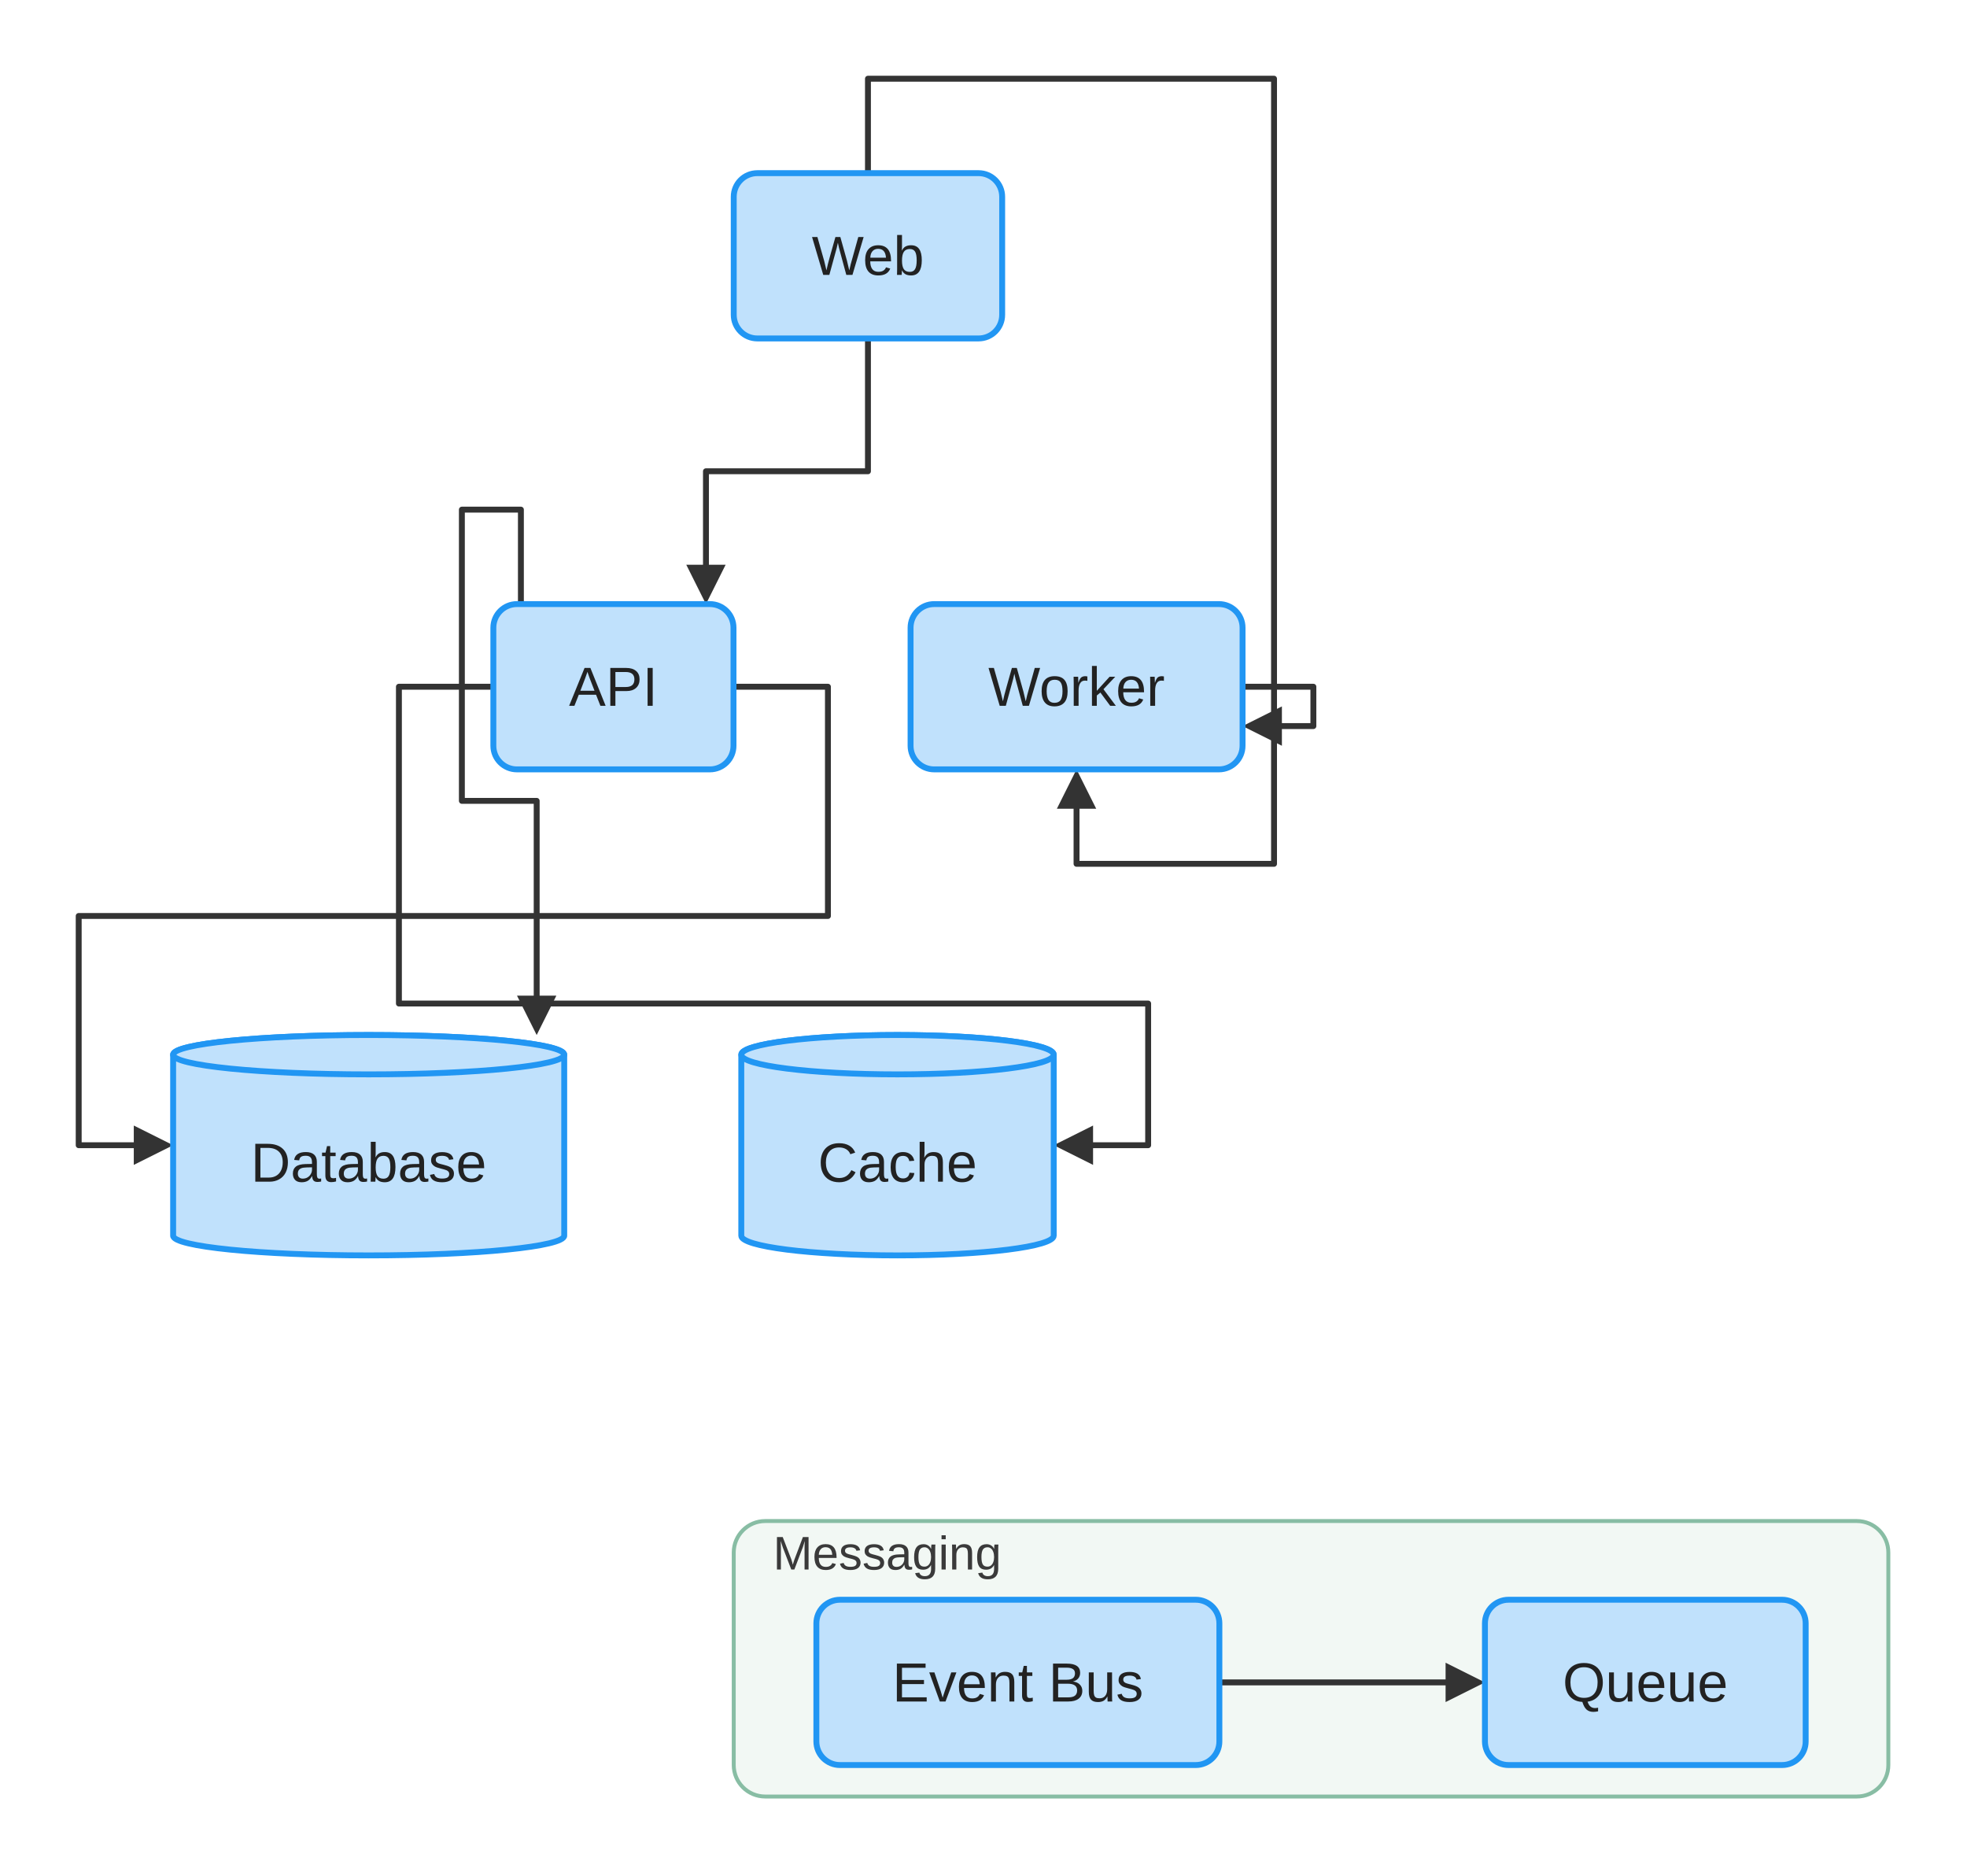
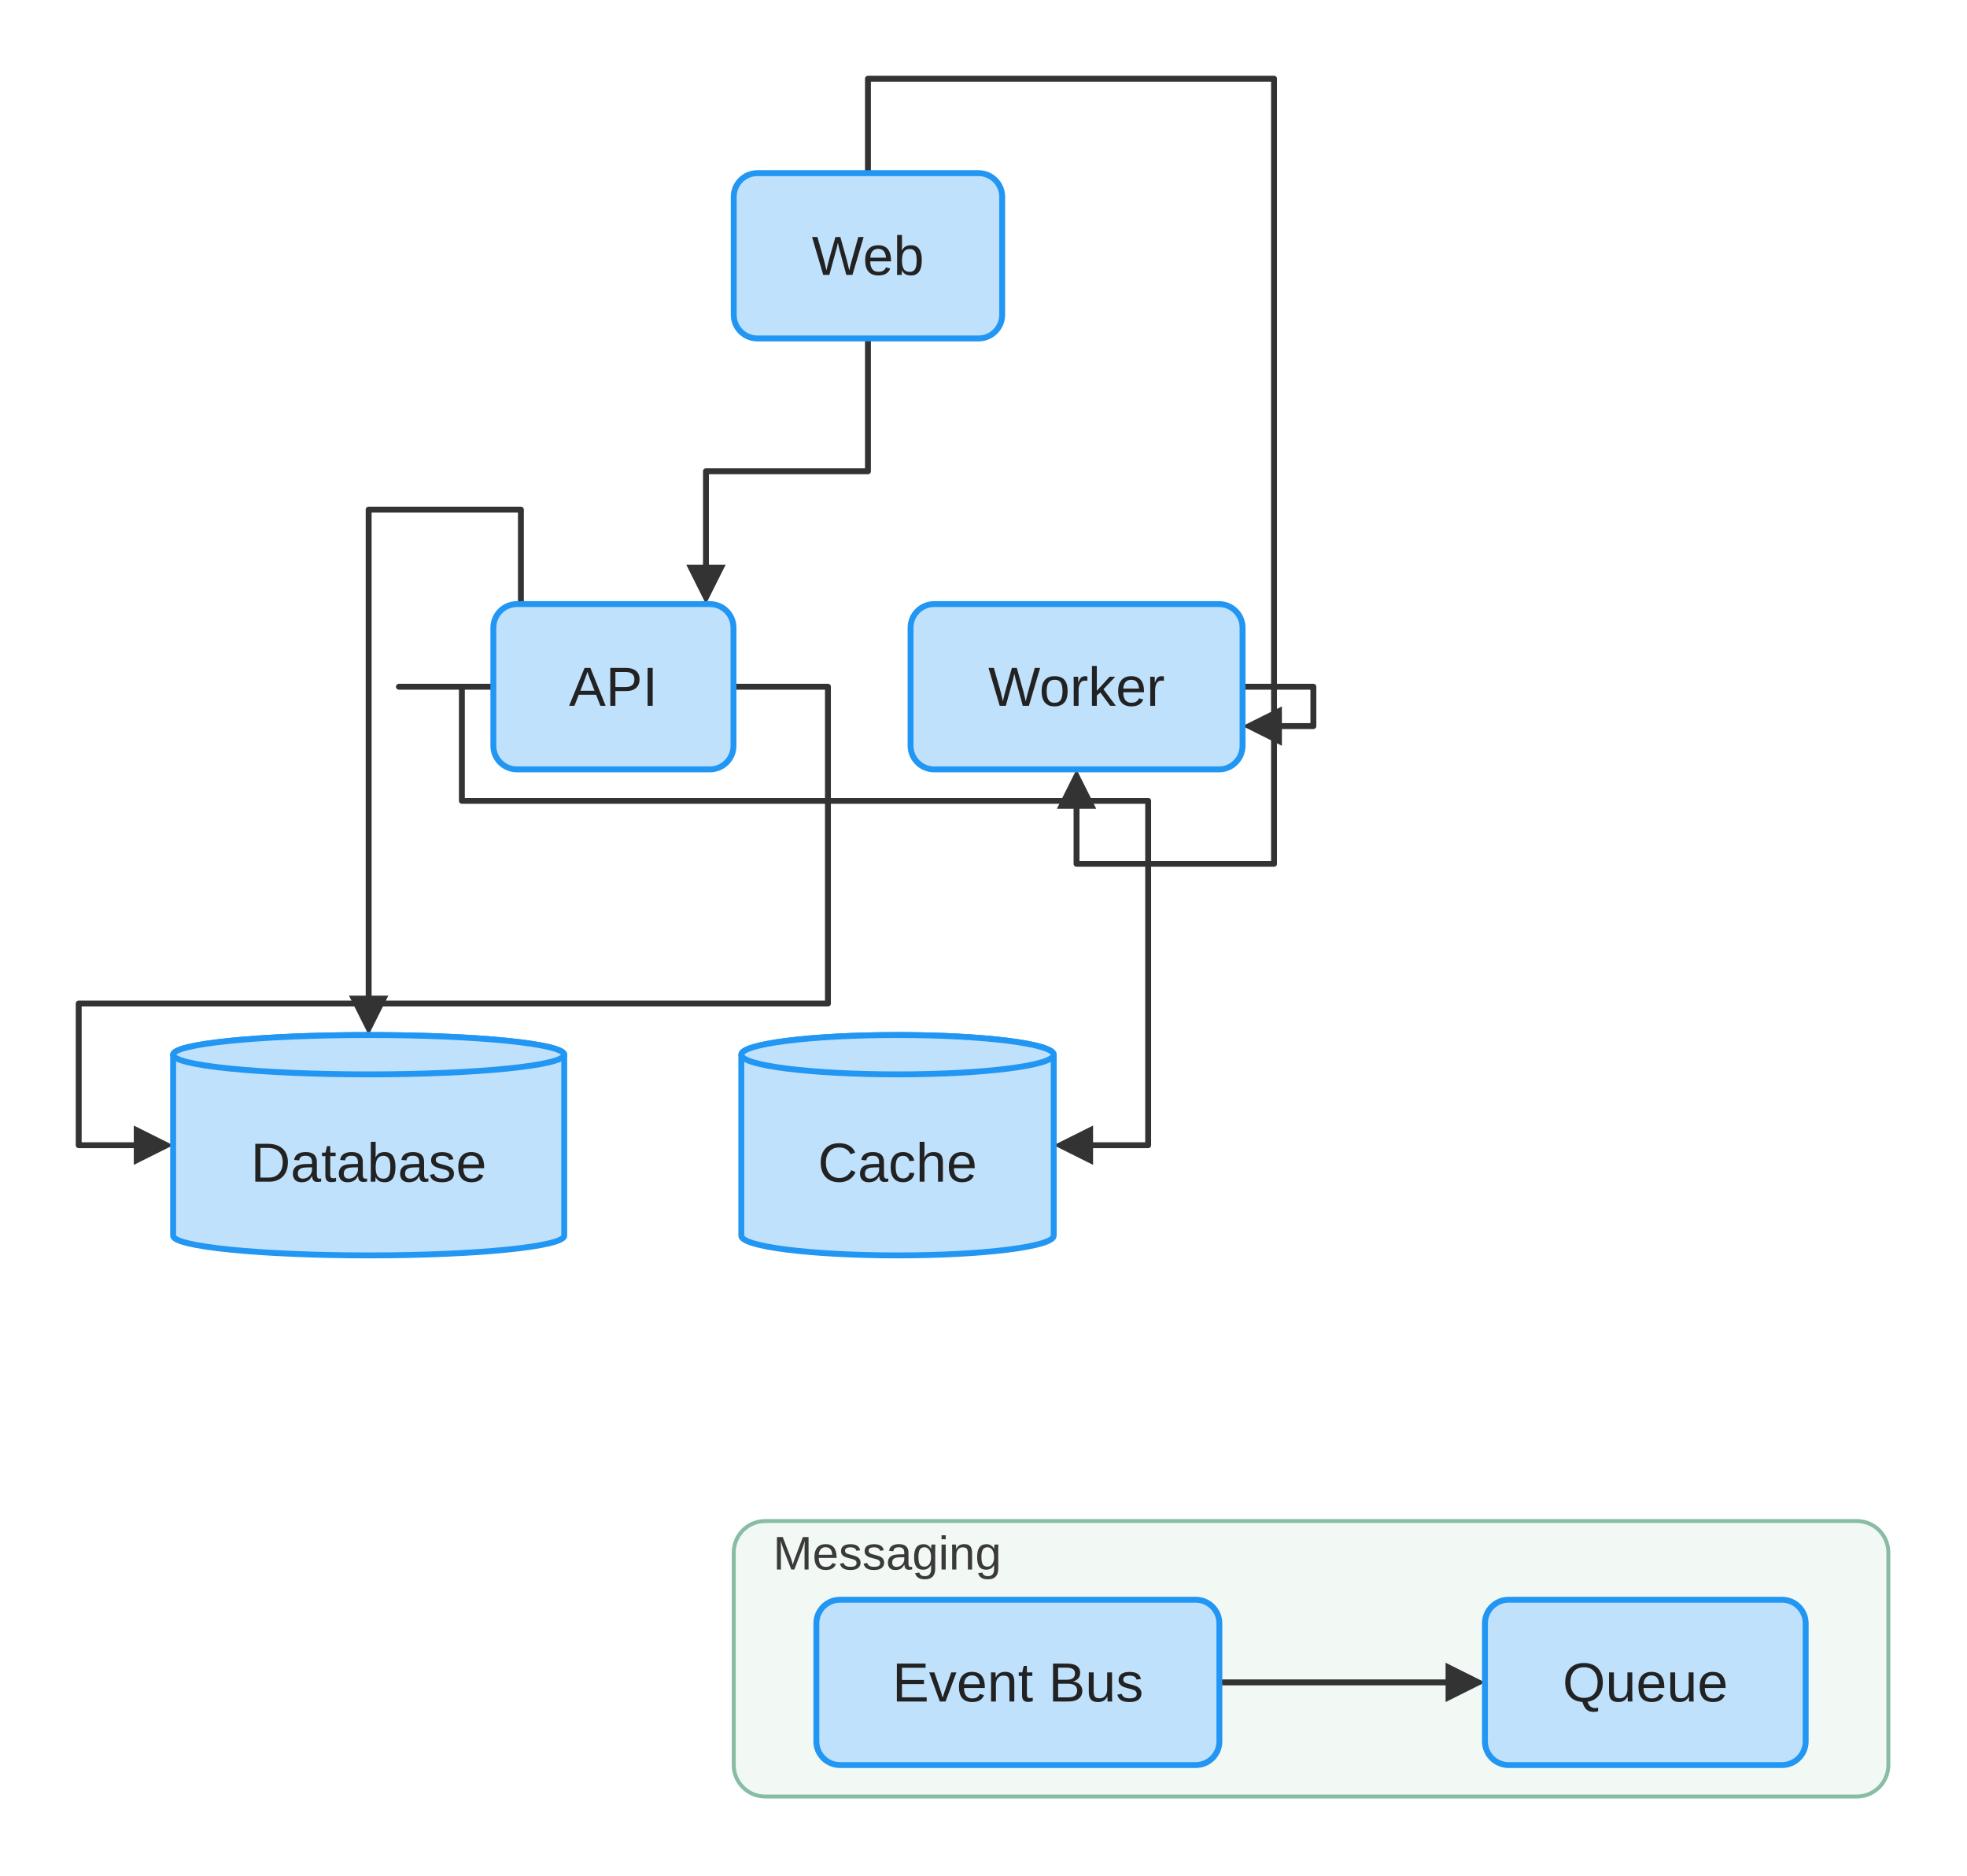
<svg xmlns="http://www.w3.org/2000/svg" width="499.89" height="476.50" viewBox="0 0 499.89 476.50">
  <defs>
    <marker id="arrow" viewBox="0 0 10 10" refX="6.00" refY="5" markerWidth="10" markerHeight="10" orient="auto" markerUnits="userSpaceOnUse">
      <path d="M0,0 L10,5 L0,10 Z" fill="#333" />
    </marker>
  </defs>
  <g fill="none" stroke="#88BDA4" stroke-width="1" stroke-linejoin="round">
    <rect x="186.47" y="386.50" width="293.43" height="70.00" rx="8" ry="8" fill="#f2f8f4" stroke="#88BDA4" stroke-width="1" />
  </g>
  <g fill="#3a3a3a" font-family="Arial, Helvetica, Liberation Sans, DejaVu Sans, sans-serif" font-size="12.00">
    <text x="196.47" y="390.50" text-anchor="start" dominant-baseline="hanging">Messaging</text>
  </g>
  <g fill="none" stroke-linecap="round" stroke-linejoin="round">
    <polyline points="220.58,86.00 220.58,119.75 179.41,119.75 179.41,149.50" stroke="#333" stroke-width="1.5" marker-end="url(#arrow)" />
-     <polyline points="186.41,174.50 210.41,174.50 210.41,232.75 20.00,232.75 20.00,291.00 40.00,291.00" stroke="#333" stroke-width="1.5" marker-end="url(#arrow)" />
-     <polyline points="125.38,174.50 101.38,174.50 101.38,255.00 291.79,255.00 291.79,291.00 271.79,291.00" stroke="#333" stroke-width="1.5" marker-end="url(#arrow)" />
-     <polyline points="132.38,153.50 132.38,129.50 117.38,129.50 117.38,203.50 136.39,203.50 136.39,239.00 136.39,259.00" stroke="#333" stroke-width="1.5" marker-end="url(#arrow)" />
+     <polyline points="186.41,174.50 210.41,174.50 210.41,255.00 20.00,255.00 20.00,291.00 40.00,291.00" stroke="#333" stroke-width="1.5" marker-end="url(#arrow)" />
+     <polyline points="125.38,174.50 101.38,174.50 117.38,174.50 117.38,203.50 291.79,203.50 291.79,291.00 271.79,291.00" stroke="#333" stroke-width="1.5" marker-end="url(#arrow)" />
+     <polyline points="132.38,153.50 132.38,129.50 93.69,129.50 93.69,239.00 93.69,259.00" stroke="#333" stroke-width="1.5" marker-end="url(#arrow)" />
    <polyline points="220.58,44.00 220.58,20.00 323.78,20.00 323.78,219.50 273.59,219.50 273.59,199.50" stroke="#333" stroke-width="1.5" marker-end="url(#arrow)" />
    <polyline points="315.78,174.50 333.78,174.50 333.78,184.50 319.78,184.50" stroke="#333" stroke-width="1.5" marker-end="url(#arrow)" />
    <polyline points="309.88,427.50 373.38,427.50" stroke="#333" stroke-width="1.5" marker-end="url(#arrow)" />
  </g>
  <g>
    <rect x="186.47" y="44.00" width="68.22" height="42.00" rx="6" ry="6" fill="#c0e1fc" stroke="#2196F3" stroke-width="1.5" />
    <text x="220.58" y="65.00" font-family="Arial, Helvetica, Liberation Sans, DejaVu Sans, sans-serif" font-size="14" fill="#222" text-anchor="middle" dominant-baseline="central">Web</text>
    <rect x="125.38" y="153.50" width="61.03" height="42.00" rx="6" ry="6" fill="#c0e1fc" stroke="#2196F3" stroke-width="1.5" />
    <text x="155.89" y="174.50" font-family="Arial, Helvetica, Liberation Sans, DejaVu Sans, sans-serif" font-size="14" fill="#222" text-anchor="middle" dominant-baseline="central">API</text>
    <path d="M44.00,268.00 L44.00,314.00 A49.69,5.00 0 0 0 143.39,314.00 L143.39,268.00 A49.69,5.00 0 0 0 44.00,268.00 Z" fill="#c0e1fc" stroke="#2196F3" stroke-width="1.5" />
    <ellipse cx="93.69" cy="268.00" rx="49.69" ry="5.00" fill="#c0e1fc" stroke="#2196F3" stroke-width="1.5" />
    <text x="93.69" y="295.42" font-family="Arial, Helvetica, Liberation Sans, DejaVu Sans, sans-serif" font-size="14" fill="#222" text-anchor="middle" dominant-baseline="central">Database</text>
    <path d="M188.39,268.00 L188.39,314.00 A39.70,5.00 0 0 0 267.79,314.00 L267.79,268.00 A39.70,5.00 0 0 0 188.39,268.00 Z" fill="#c0e1fc" stroke="#2196F3" stroke-width="1.5" />
    <ellipse cx="228.09" cy="268.00" rx="39.70" ry="5.00" fill="#c0e1fc" stroke="#2196F3" stroke-width="1.5" />
    <text x="228.09" y="295.42" font-family="Arial, Helvetica, Liberation Sans, DejaVu Sans, sans-serif" font-size="14" fill="#222" text-anchor="middle" dominant-baseline="central">Cache</text>
    <rect x="207.47" y="406.50" width="102.42" height="42.00" rx="6" ry="6" fill="#c0e1fc" stroke="#2196F3" stroke-width="1.5" />
    <text x="258.68" y="427.50" font-family="Arial, Helvetica, Liberation Sans, DejaVu Sans, sans-serif" font-size="14" fill="#222" text-anchor="middle" dominant-baseline="central">Event Bus</text>
    <rect x="377.38" y="406.50" width="81.51" height="42.00" rx="6" ry="6" fill="#c0e1fc" stroke="#2196F3" stroke-width="1.5" />
    <text x="418.14" y="427.50" font-family="Arial, Helvetica, Liberation Sans, DejaVu Sans, sans-serif" font-size="14" fill="#222" text-anchor="middle" dominant-baseline="central">Queue</text>
    <rect x="231.41" y="153.50" width="84.37" height="42.00" rx="6" ry="6" fill="#c0e1fc" stroke="#2196F3" stroke-width="1.5" />
    <text x="273.59" y="174.50" font-family="Arial, Helvetica, Liberation Sans, DejaVu Sans, sans-serif" font-size="14" fill="#222" text-anchor="middle" dominant-baseline="central">Worker</text>
  </g>
</svg>
